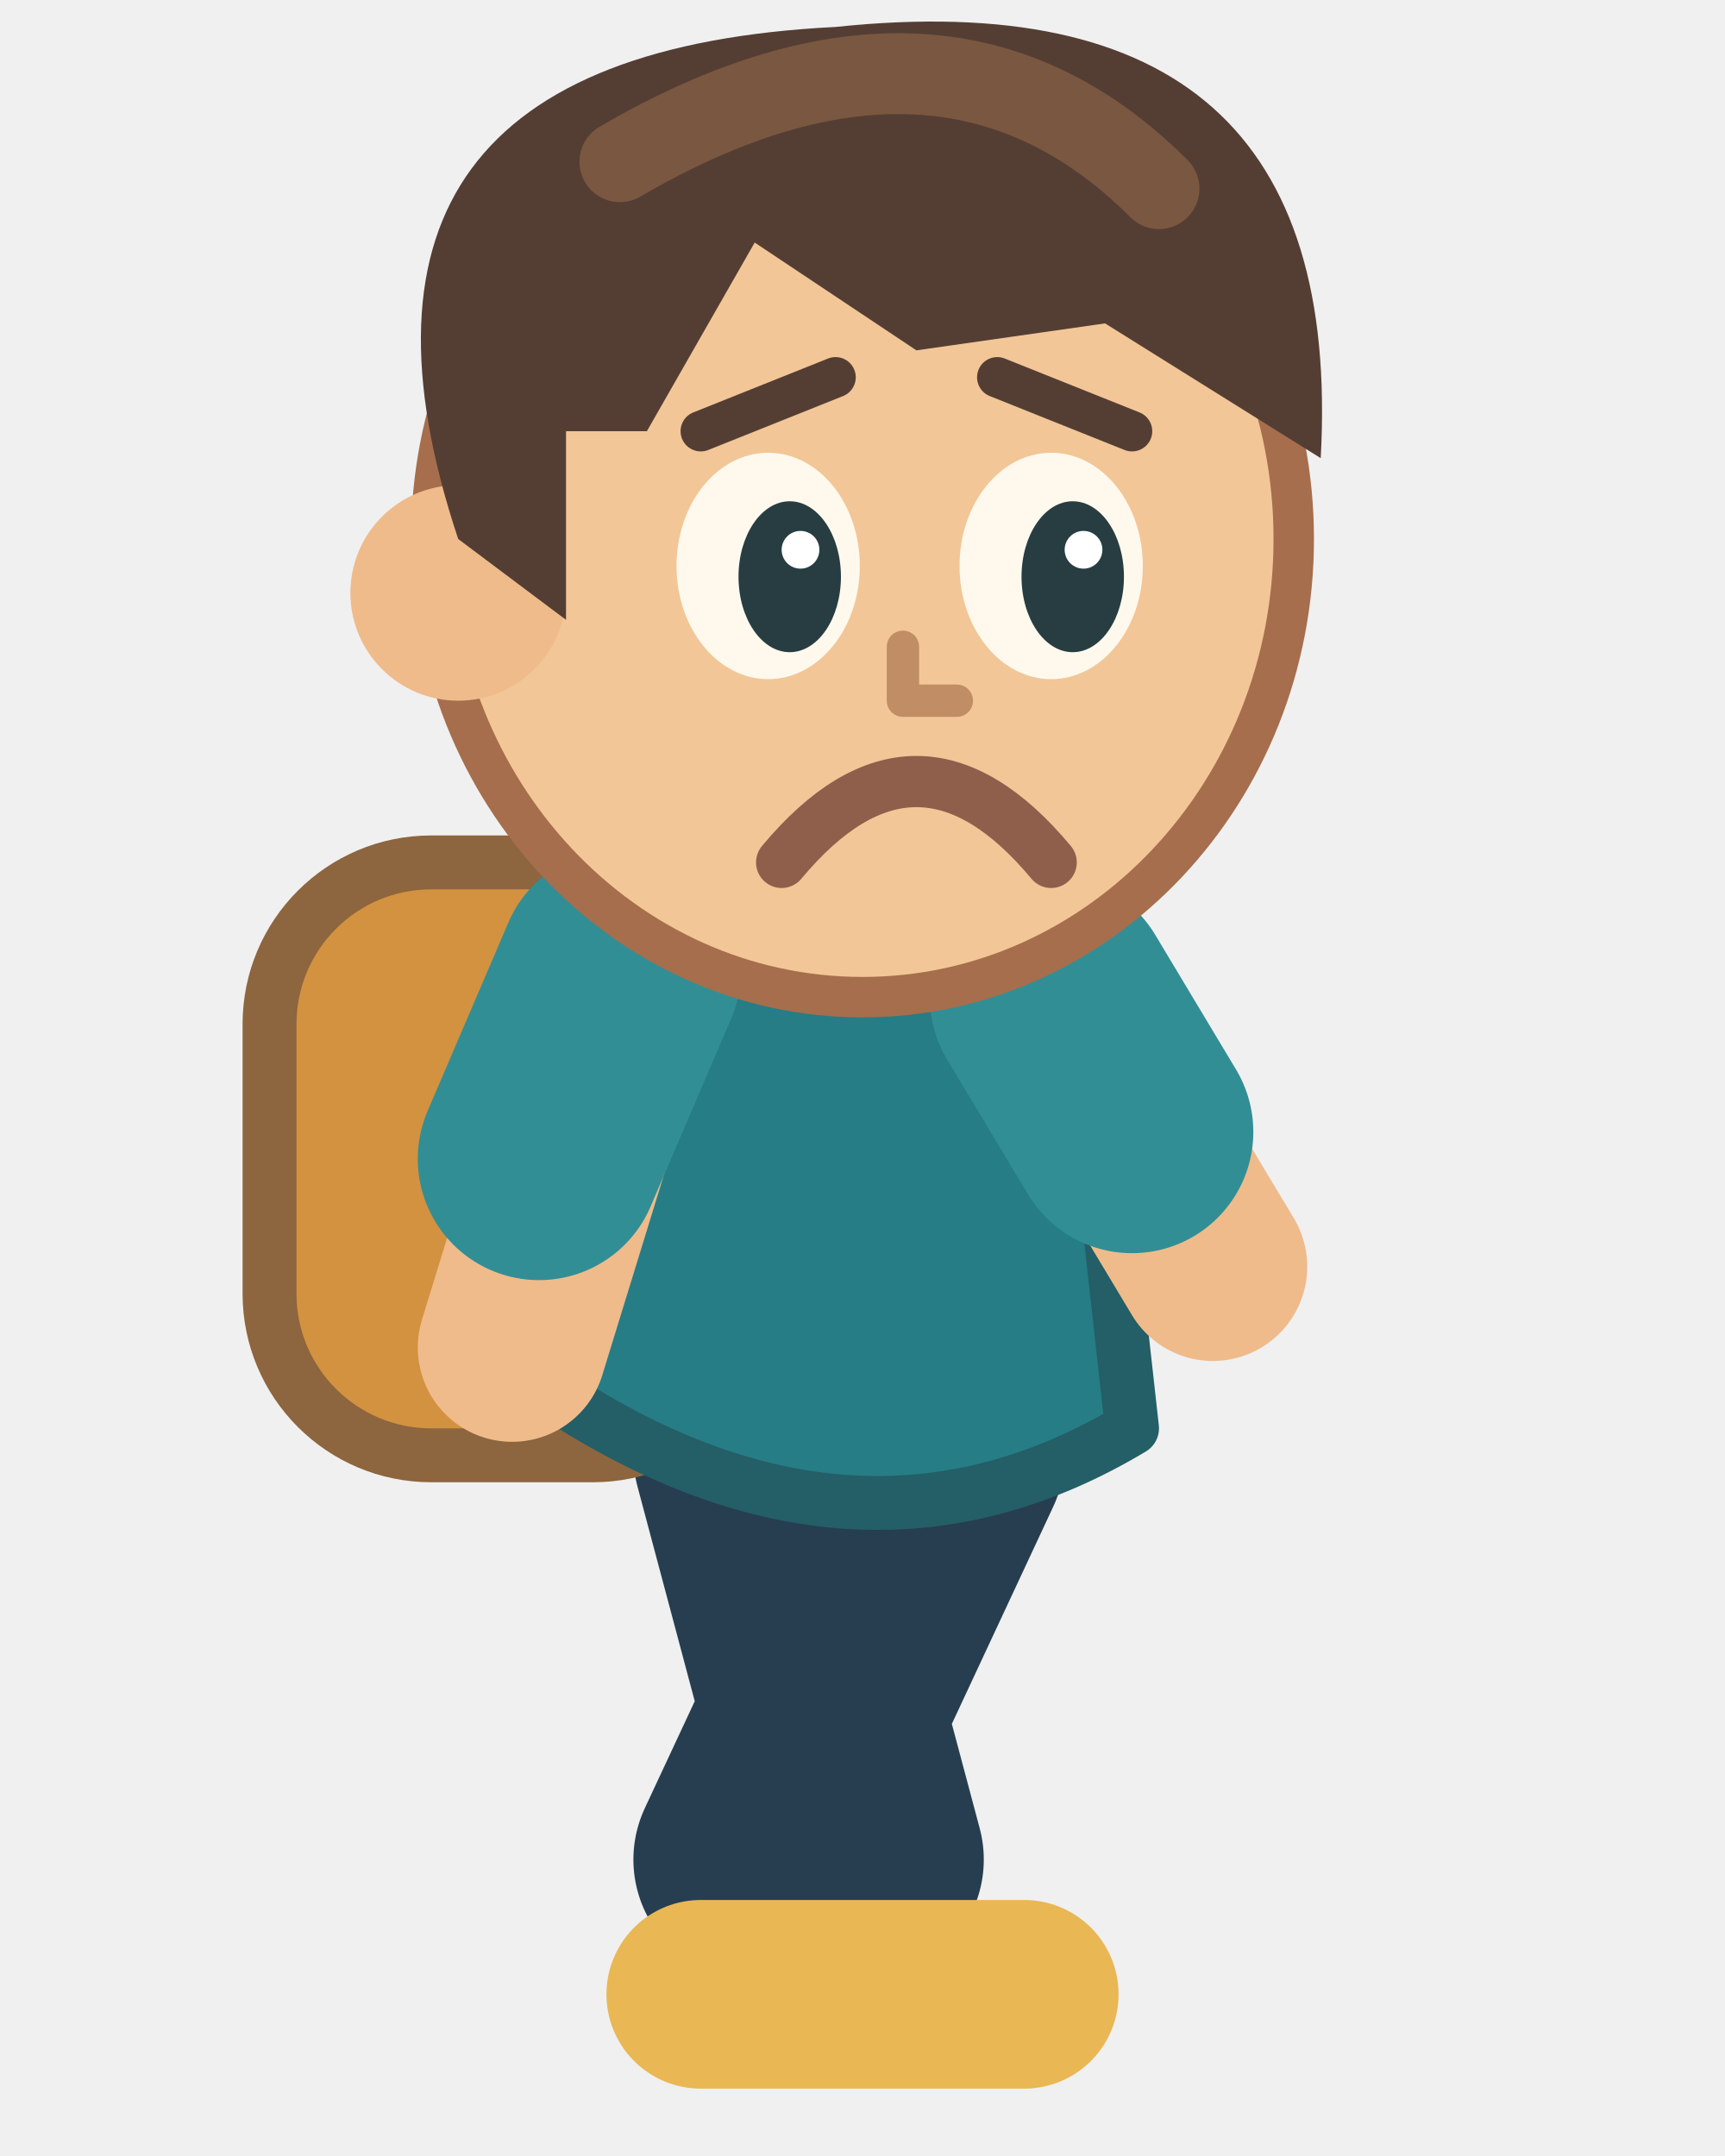
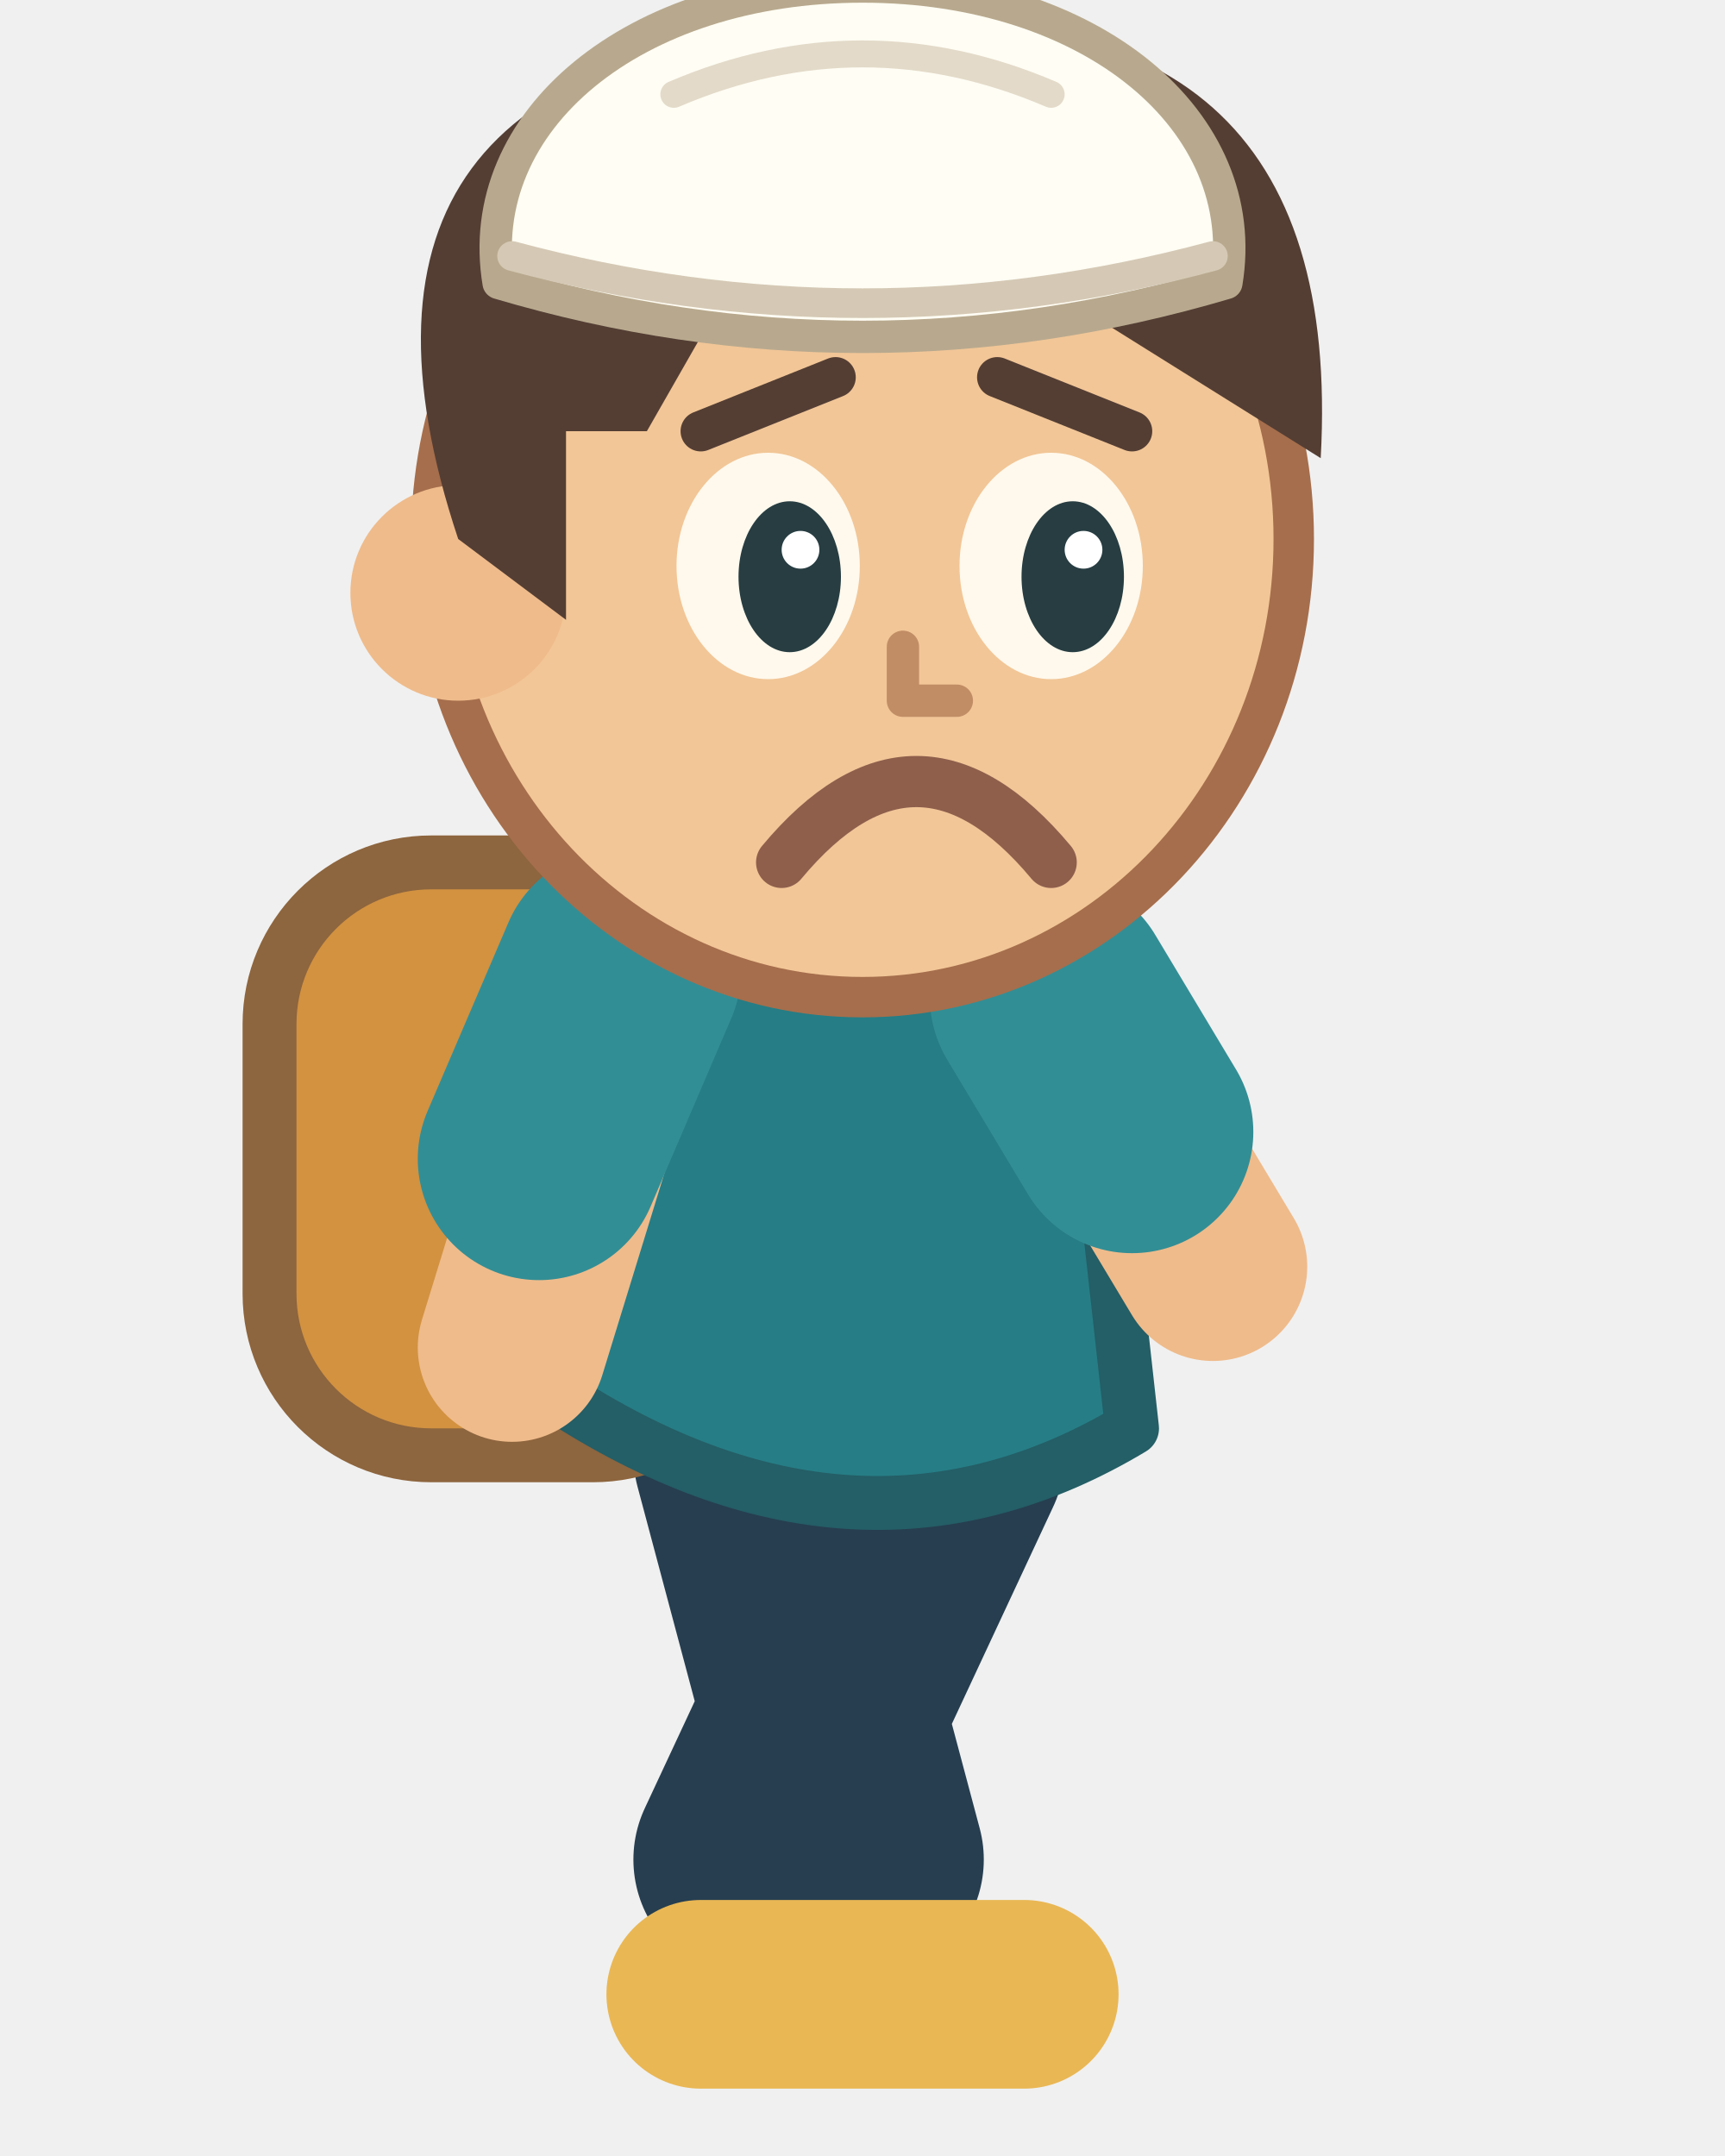
<svg xmlns="http://www.w3.org/2000/svg" width="64" height="80" viewBox="0 0 64 80">
  <g transform="translate(0 0)" stroke-linecap="round" stroke-linejoin="round">
    <path d="M28 54 L32 69 M35 54 L28 69" stroke="#263e50" stroke-width="9" />
    <path d="M29 74h9 M26 74h9" stroke="#e9b754" stroke-width="7" />
    <g transform="translate(0 -2)">
      <rect x="10" y="34" width="18" height="22" rx="6" fill="#d29240" stroke="#8d653e" stroke-width="2" />
      <path d="M24 36Q32 32 40 37L42 55Q32 61 21 54Z" fill="#267d85" stroke="#245e66" stroke-width="2" />
      <path d="M23 39L19 52" stroke="#efbb8b" stroke-width="7" />
      <path d="M23 38L20 45" stroke="#328e95" stroke-width="9" />
      <path d="M39 39L45 49" stroke="#efbb8b" stroke-width="7" />
      <path d="M39 39L42 44" stroke="#328e95" stroke-width="9" />
      <rect x="28" y="28" width="10" height="10" rx="4" fill="#e6a777" />
      <ellipse cx="32" cy="22" rx="16" ry="17" fill="#f2c697" stroke="#a66e4c" stroke-width="1.5" />
      <circle cx="17" cy="24" r="4" fill="#efbb8b" />
      <path d="M17 22Q11 4 31 3Q50 1 49 19L41 14L34 15L28 11L24 18L21 18L21 25Z" fill="#543e34" />
      <path d="M23 8Q35 1 43 9" fill="none" stroke="#7a5740" stroke-width="3" />
      <ellipse cx="28.5" cy="23" rx="3.4" ry="4.2" fill="#fff9ed" />
      <ellipse cx="39" cy="23" rx="3.4" ry="4.2" fill="#fff9ed" />
      <ellipse cx="29.3" cy="23.4" rx="1.9" ry="2.8" fill="#273d42" />
      <ellipse cx="39.8" cy="23.4" rx="1.9" ry="2.8" fill="#273d42" />
      <circle cx="29.7" cy="22.4" r="0.7" fill="#fff" />
      <circle cx="40.2" cy="22.4" r="0.7" fill="#fff" />
      <path d="M26 18l5-2 M37 16l5 2" fill="none" stroke="#543e34" stroke-width="1.5" />
      <path d="M33.5 26v2h2" fill="none" stroke="#c18d65" stroke-width="1.2" />
      <path d="M29 34q5-6 10 0" fill="none" stroke="#8f5f4c" stroke-width="1.9" />
+       <path d="M18.5 12.5 C17.5 6.5 23.5 1.5 32 1.5 C40.5 1.5 46.5 6.5 45.5 12.5 Q32 16.5 18.5 12.5Z" fill="#fffdf4" stroke="#b8a98e" stroke-width="1.2" />
+       <path d="M19 11.5 Q32 15 45 11.5" fill="none" stroke="#d5c9b5" stroke-width="1.1" />
+       <path d="M25 5.5 Q32 2.5 39 5.5" fill="none" stroke="#e3dac9" stroke-width="1" />
    </g>
  </g>
</svg>
